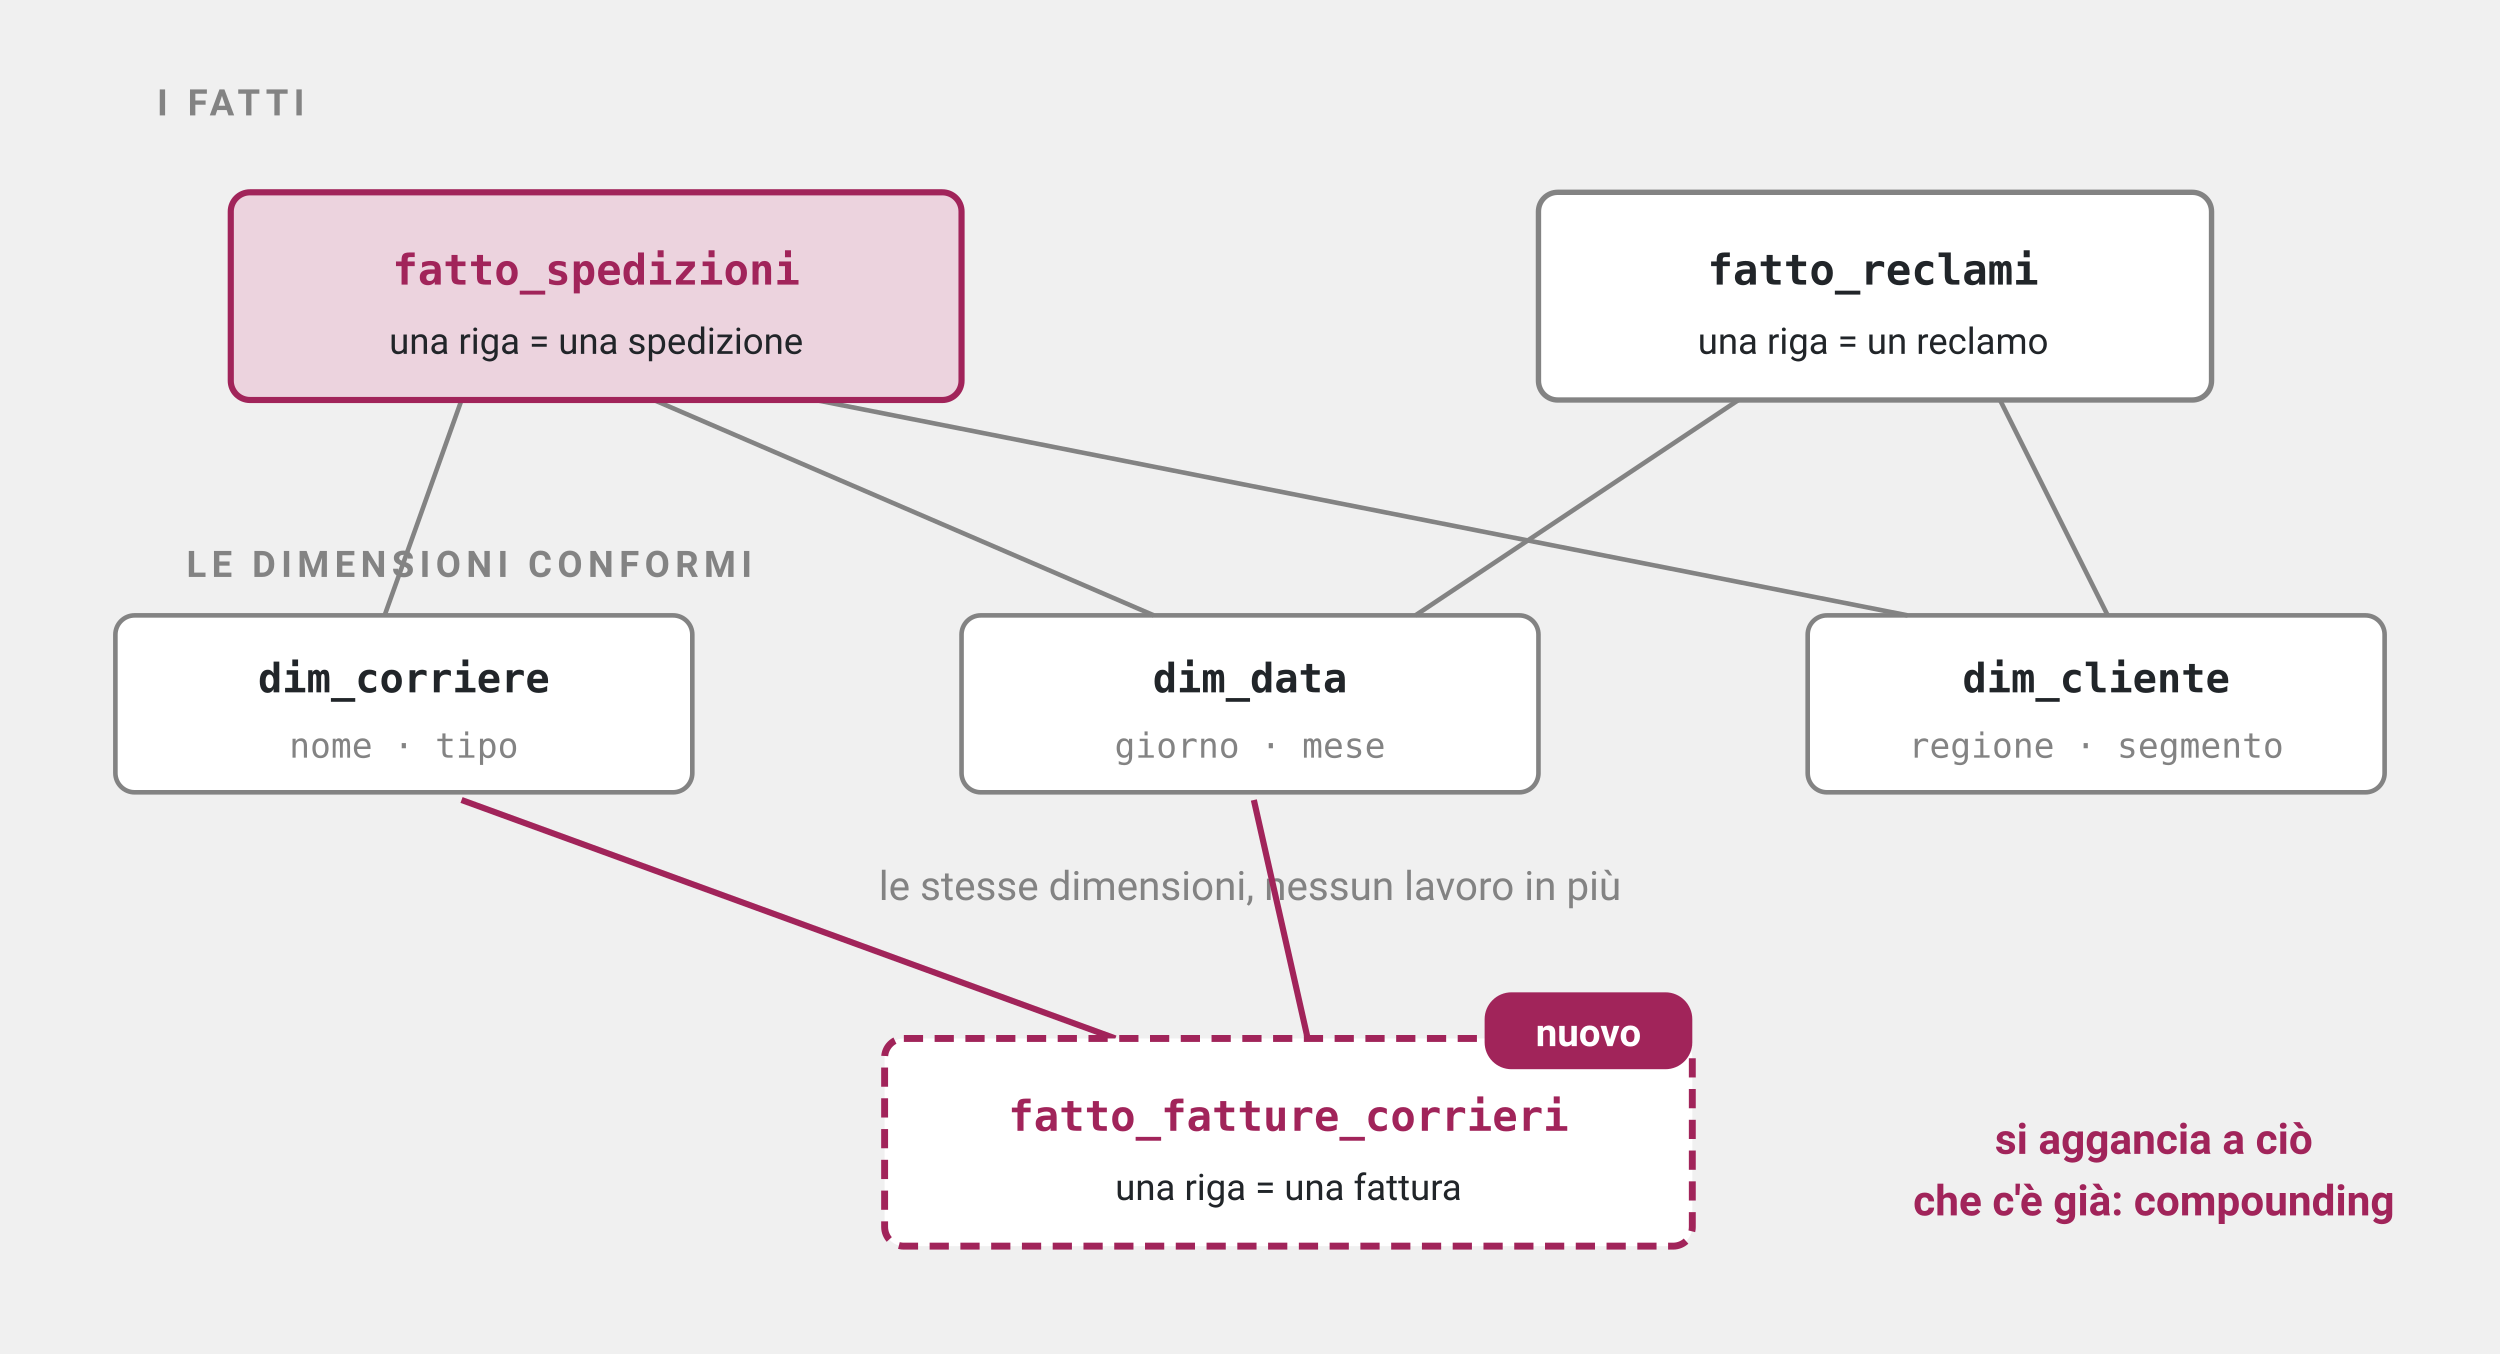
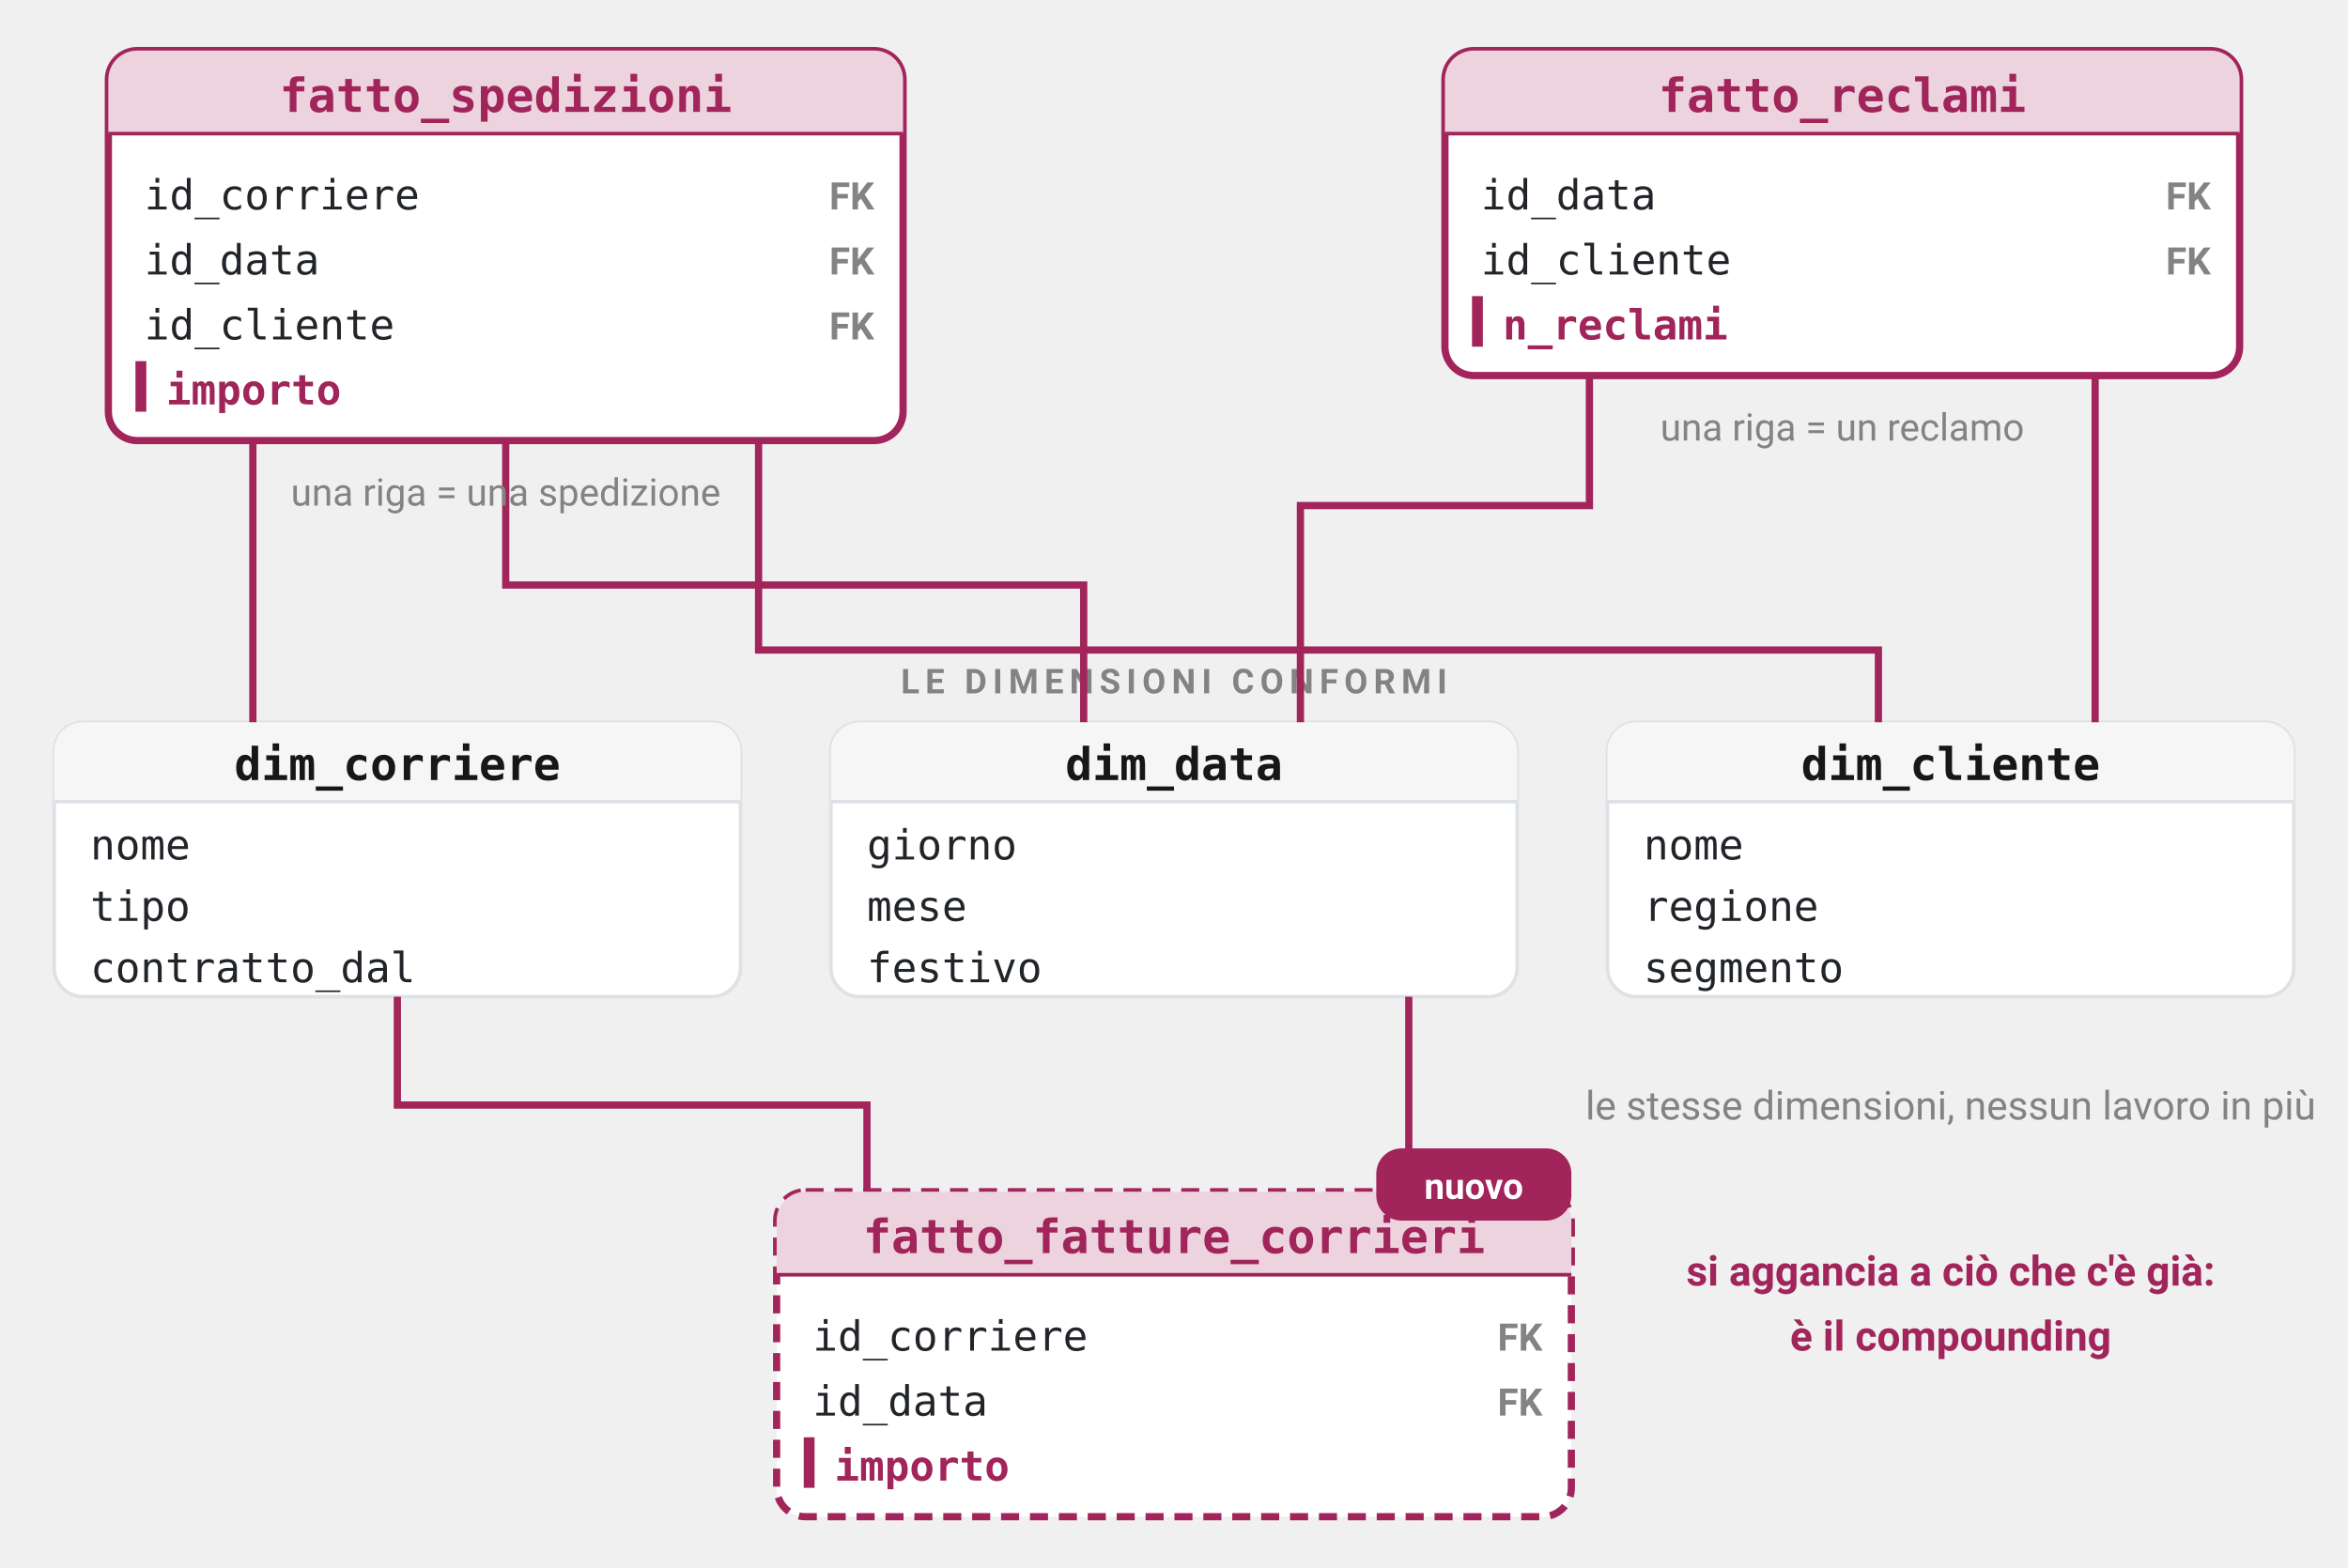
- <svg xmlns="http://www.w3.org/2000/svg" viewBox="0 0 650 352" width="650" height="352" role="img" font-family="Poppins, system-ui, -apple-system, 'Segoe UI', Roboto, sans-serif">
-   <text x="60" y="30" text-anchor="middle" font-size="9.5" font-weight="700" letter-spacing="1.4" fill="#838383">I FATTI</text>
-   <text x="122" y="150" text-anchor="middle" font-size="9.5" font-weight="700" letter-spacing="1.4" fill="#838383">LE DIMENSIONI CONFORMI</text>
-   <g fill="#ffffff" stroke="#838383" stroke-width="1.2">
-     <rect x="30" y="160" width="150" height="46" rx="5" />
-     <rect x="250" y="160" width="150" height="46" rx="5" />
-     <rect x="470" y="160" width="150" height="46" rx="5" />
+ <svg xmlns="http://www.w3.org/2000/svg" viewBox="0 0 650 434" width="650" height="434" role="img" font-family="Poppins, system-ui, -apple-system, 'Segoe UI', Roboto, sans-serif">
+   <text x="325" y="192" text-anchor="middle" font-size="9.5" font-weight="700" letter-spacing="1.6" fill="#838383">LE DIMENSIONI CONFORMI</text>
+   <g id="dim-corriere">
+     <rect x="15" y="200" width="190" height="76" rx="8" fill="#ffffff" stroke="#dee2e6" />
+     <path d="M15 208 a8,8 0 0 1 8,-8 h174 a8,8 0 0 1 8,8 v14 h-190 z" fill="#f6f6f6" />
+     <path d="M15 222 h190" stroke="#dee2e6" />
+     <text x="110" y="216" text-anchor="middle" font-family="'SFMono-Regular', Menlo, Monaco, Consolas, monospace" font-size="12.5" font-weight="700" fill="#161719">dim_corriere</text>
+     <g font-family="'SFMono-Regular', Menlo, Monaco, Consolas, monospace" font-size="11.5" fill="#212529">
+       <text x="25" y="238">nome</text>
+       <text x="25" y="255">tipo</text>
+       <text x="25" y="272">contratto_dal</text>
+     </g>
  </g>
-   <g font-family="'SFMono-Regular', Menlo, Monaco, Consolas, monospace" text-anchor="middle" fill="#212529">
-     <text x="105" y="180" font-size="10.5" font-weight="700">dim_corriere</text>
-     <text x="105" y="197" font-size="9" fill="#838383">nome · tipo</text>
-     <text x="325" y="180" font-size="10.5" font-weight="700">dim_data</text>
-     <text x="325" y="197" font-size="9" fill="#838383">giorno · mese</text>
-     <text x="545" y="180" font-size="10.5" font-weight="700">dim_cliente</text>
-     <text x="545" y="197" font-size="9" fill="#838383">regione · segmento</text>
+   <g id="dim-data">
+     <rect x="230" y="200" width="190" height="76" rx="8" fill="#ffffff" stroke="#dee2e6" />
+     <path d="M230 208 a8,8 0 0 1 8,-8 h174 a8,8 0 0 1 8,8 v14 h-190 z" fill="#f6f6f6" />
+     <path d="M230 222 h190" stroke="#dee2e6" />
+     <text x="325" y="216" text-anchor="middle" font-family="'SFMono-Regular', Menlo, Monaco, Consolas, monospace" font-size="12.5" font-weight="700" fill="#161719">dim_data</text>
+     <g font-family="'SFMono-Regular', Menlo, Monaco, Consolas, monospace" font-size="11.5" fill="#212529">
+       <text x="240" y="238">giorno</text>
+       <text x="240" y="255">mese</text>
+       <text x="240" y="272">festivo</text>
+     </g>
  </g>
-   <g stroke="#838383" stroke-width="1.2" fill="none">
-     <path d="M120 104 L100 160" />
-     <path d="M170 104 L300 160" />
-     <path d="M212 104 L496 160" />
+   <g id="dim-cliente">
+     <rect x="445" y="200" width="190" height="76" rx="8" fill="#ffffff" stroke="#dee2e6" />
+     <path d="M445 208 a8,8 0 0 1 8,-8 h174 a8,8 0 0 1 8,8 v14 h-190 z" fill="#f6f6f6" />
+     <path d="M445 222 h190" stroke="#dee2e6" />
+     <text x="540" y="216" text-anchor="middle" font-family="'SFMono-Regular', Menlo, Monaco, Consolas, monospace" font-size="12.5" font-weight="700" fill="#161719">dim_cliente</text>
+     <g font-family="'SFMono-Regular', Menlo, Monaco, Consolas, monospace" font-size="11.5" fill="#212529">
+       <text x="455" y="238">nome</text>
+       <text x="455" y="255">regione</text>
+       <text x="455" y="272">segmento</text>
+     </g>
  </g>
-   <rect x="60" y="50" width="190" height="54" rx="5" fill="#ecd3de" stroke="#a1245a" stroke-width="1.6" />
-   <text x="155" y="74" text-anchor="middle" font-family="'SFMono-Regular', Menlo, Monaco, Consolas, monospace" font-size="11" font-weight="700" fill="#a1245a">fatto_spedizioni</text>
-   <text x="155" y="92" text-anchor="middle" font-size="9.5" fill="#212529">una riga = una spedizione</text>
-   <g stroke="#838383" stroke-width="1.2" fill="none">
-     <path d="M452 104 L368 160" />
-     <path d="M520 104 L548 160" />
+   <g stroke="#a1245a" stroke-width="2" fill="none">
+     <path d="M70 122 V200" />
+     <path d="M140 122 V162 H300 V200" />
+     <path d="M210 122 V180 H520 V200" />
  </g>
-   <rect x="400" y="50" width="175" height="54" rx="5" fill="#ffffff" stroke="#838383" stroke-width="1.4" />
-   <text x="487" y="74" text-anchor="middle" font-family="'SFMono-Regular', Menlo, Monaco, Consolas, monospace" font-size="11" font-weight="700" fill="#212529">fatto_reclami</text>
-   <text x="487" y="92" text-anchor="middle" font-size="9.5" fill="#212529">una riga = un reclamo</text>
-   <text x="325" y="234" text-anchor="middle" font-size="10.5" fill="#838383">le stesse dimensioni, nessun lavoro in più</text>
-   <g stroke="#a1245a" stroke-width="1.6" fill="none">
-     <path d="M290 270 L120 208" />
-     <path d="M340 270 L326 208" />
+   <g id="fatto-spedizioni">
+     <rect x="30" y="14" width="220" height="108" rx="8" fill="#ffffff" stroke="#a1245a" stroke-width="2" />
+     <path d="M30 22 a8,8 0 0 1 8,-8 h204 a8,8 0 0 1 8,8 v15 h-220 z" fill="#ecd3de" />
+     <path d="M30 37 h220" stroke="#a1245a" />
+     <text x="140" y="31" text-anchor="middle" font-family="'SFMono-Regular', Menlo, Monaco, Consolas, monospace" font-size="13" font-weight="700" fill="#a1245a">fatto_spedizioni</text>
+     <path d="M39 100 V114" stroke="#a1245a" stroke-width="3" />
+     <g font-family="'SFMono-Regular', Menlo, Monaco, Consolas, monospace" font-size="11.5">
+       <text x="40" y="58" fill="#212529">id_corriere</text>
+       <text x="40" y="76" fill="#212529">id_data</text>
+       <text x="40" y="94" fill="#212529">id_cliente</text>
+       <text x="46" y="112" fill="#a1245a" font-weight="700">importo</text>
+     </g>
+     <g font-size="10.5" font-weight="700" fill="#838383" text-anchor="end">
+       <text x="242" y="58">FK</text>
+       <text x="242" y="76">FK</text>
+       <text x="242" y="94">FK</text>
+     </g>
+     <text x="140" y="140" text-anchor="middle" font-size="10.5" fill="#838383">una riga = una spedizione</text>
  </g>
-   <rect x="230" y="270" width="210" height="54" rx="5" fill="#ffffff" stroke="#a1245a" stroke-width="1.8" stroke-dasharray="5 3" />
-   <text x="335" y="294" text-anchor="middle" font-family="'SFMono-Regular', Menlo, Monaco, Consolas, monospace" font-size="11" font-weight="700" fill="#a1245a">fatto_fatture_corrieri</text>
-   <text x="335" y="312" text-anchor="middle" font-size="9.5" fill="#212529">una riga = una fattura</text>
-   <rect x="386" y="258" width="54" height="20" rx="7" fill="#a1245a" />
-   <text x="413" y="272" text-anchor="middle" font-size="10" font-weight="700" fill="#ffffff">nuovo</text>
-   <text x="560" y="300" text-anchor="middle" font-size="11" font-weight="700" fill="#a1245a">si aggancia a ciò</text>
-   <text x="560" y="316" text-anchor="middle" font-size="11" font-weight="700" fill="#a1245a">che c'è già: compounding</text>
+   <g stroke="#a1245a" stroke-width="2" fill="none">
+     <path d="M440 104 V140 H360 V200" />
+     <path d="M580 104 V200" />
+   </g>
+   <g id="fatto-reclami">
+     <rect x="400" y="14" width="220" height="90" rx="8" fill="#ffffff" stroke="#a1245a" stroke-width="2" />
+     <path d="M400 22 a8,8 0 0 1 8,-8 h204 a8,8 0 0 1 8,8 v15 h-220 z" fill="#ecd3de" />
+     <path d="M400 37 h220" stroke="#a1245a" />
+     <text x="510" y="31" text-anchor="middle" font-family="'SFMono-Regular', Menlo, Monaco, Consolas, monospace" font-size="13" font-weight="700" fill="#a1245a">fatto_reclami</text>
+     <path d="M409 82 V96" stroke="#a1245a" stroke-width="3" />
+     <g font-family="'SFMono-Regular', Menlo, Monaco, Consolas, monospace" font-size="11.5">
+       <text x="410" y="58" fill="#212529">id_data</text>
+       <text x="410" y="76" fill="#212529">id_cliente</text>
+       <text x="416" y="94" fill="#a1245a" font-weight="700">n_reclami</text>
+     </g>
+     <g font-size="10.5" font-weight="700" fill="#838383" text-anchor="end">
+       <text x="612" y="58">FK</text>
+       <text x="612" y="76">FK</text>
+     </g>
+     <text x="510" y="122" text-anchor="middle" font-size="10.5" fill="#838383">una riga = un reclamo</text>
+   </g>
+   <text x="540" y="310" text-anchor="middle" font-size="11" fill="#838383">le stesse dimensioni, nessun lavoro in più</text>
+   <g stroke="#a1245a" stroke-width="2" fill="none">
+     <path d="M240 330 V306 H110 V276" />
+     <path d="M390 330 V276" />
+   </g>
+   <g id="fatto-fatture">
+     <rect x="215" y="330" width="220" height="90" rx="8" fill="#ffffff" stroke="#a1245a" stroke-width="2" stroke-dasharray="5 3" />
+     <path d="M215 338 a8,8 0 0 1 8,-8 h204 a8,8 0 0 1 8,8 v15 h-220 z" fill="#ecd3de" />
+     <path d="M215 353 h220" stroke="#a1245a" />
+     <text x="325" y="347" text-anchor="middle" font-family="'SFMono-Regular', Menlo, Monaco, Consolas, monospace" font-size="13" font-weight="700" fill="#a1245a">fatto_fatture_corrieri</text>
+     <path d="M224 398 V412" stroke="#a1245a" stroke-width="3" />
+     <g font-family="'SFMono-Regular', Menlo, Monaco, Consolas, monospace" font-size="11.5">
+       <text x="225" y="374" fill="#212529">id_corriere</text>
+       <text x="225" y="392" fill="#212529">id_data</text>
+       <text x="231" y="410" fill="#a1245a" font-weight="700">importo</text>
+     </g>
+     <g font-size="10.5" font-weight="700" fill="#838383" text-anchor="end">
+       <text x="427" y="374">FK</text>
+       <text x="427" y="392">FK</text>
+     </g>
+   </g>
+   <rect x="381" y="318" width="54" height="20" rx="7" fill="#a1245a" />
+   <text x="408" y="332" text-anchor="middle" font-size="10" font-weight="700" fill="#ffffff">nuovo</text>
+   <text x="540" y="356" text-anchor="middle" font-size="11.5" font-weight="700" fill="#a1245a">si aggancia a ciò che c'è già:</text>
+   <text x="540" y="374" text-anchor="middle" font-size="11.5" font-weight="700" fill="#a1245a">è il compounding</text>
</svg>
